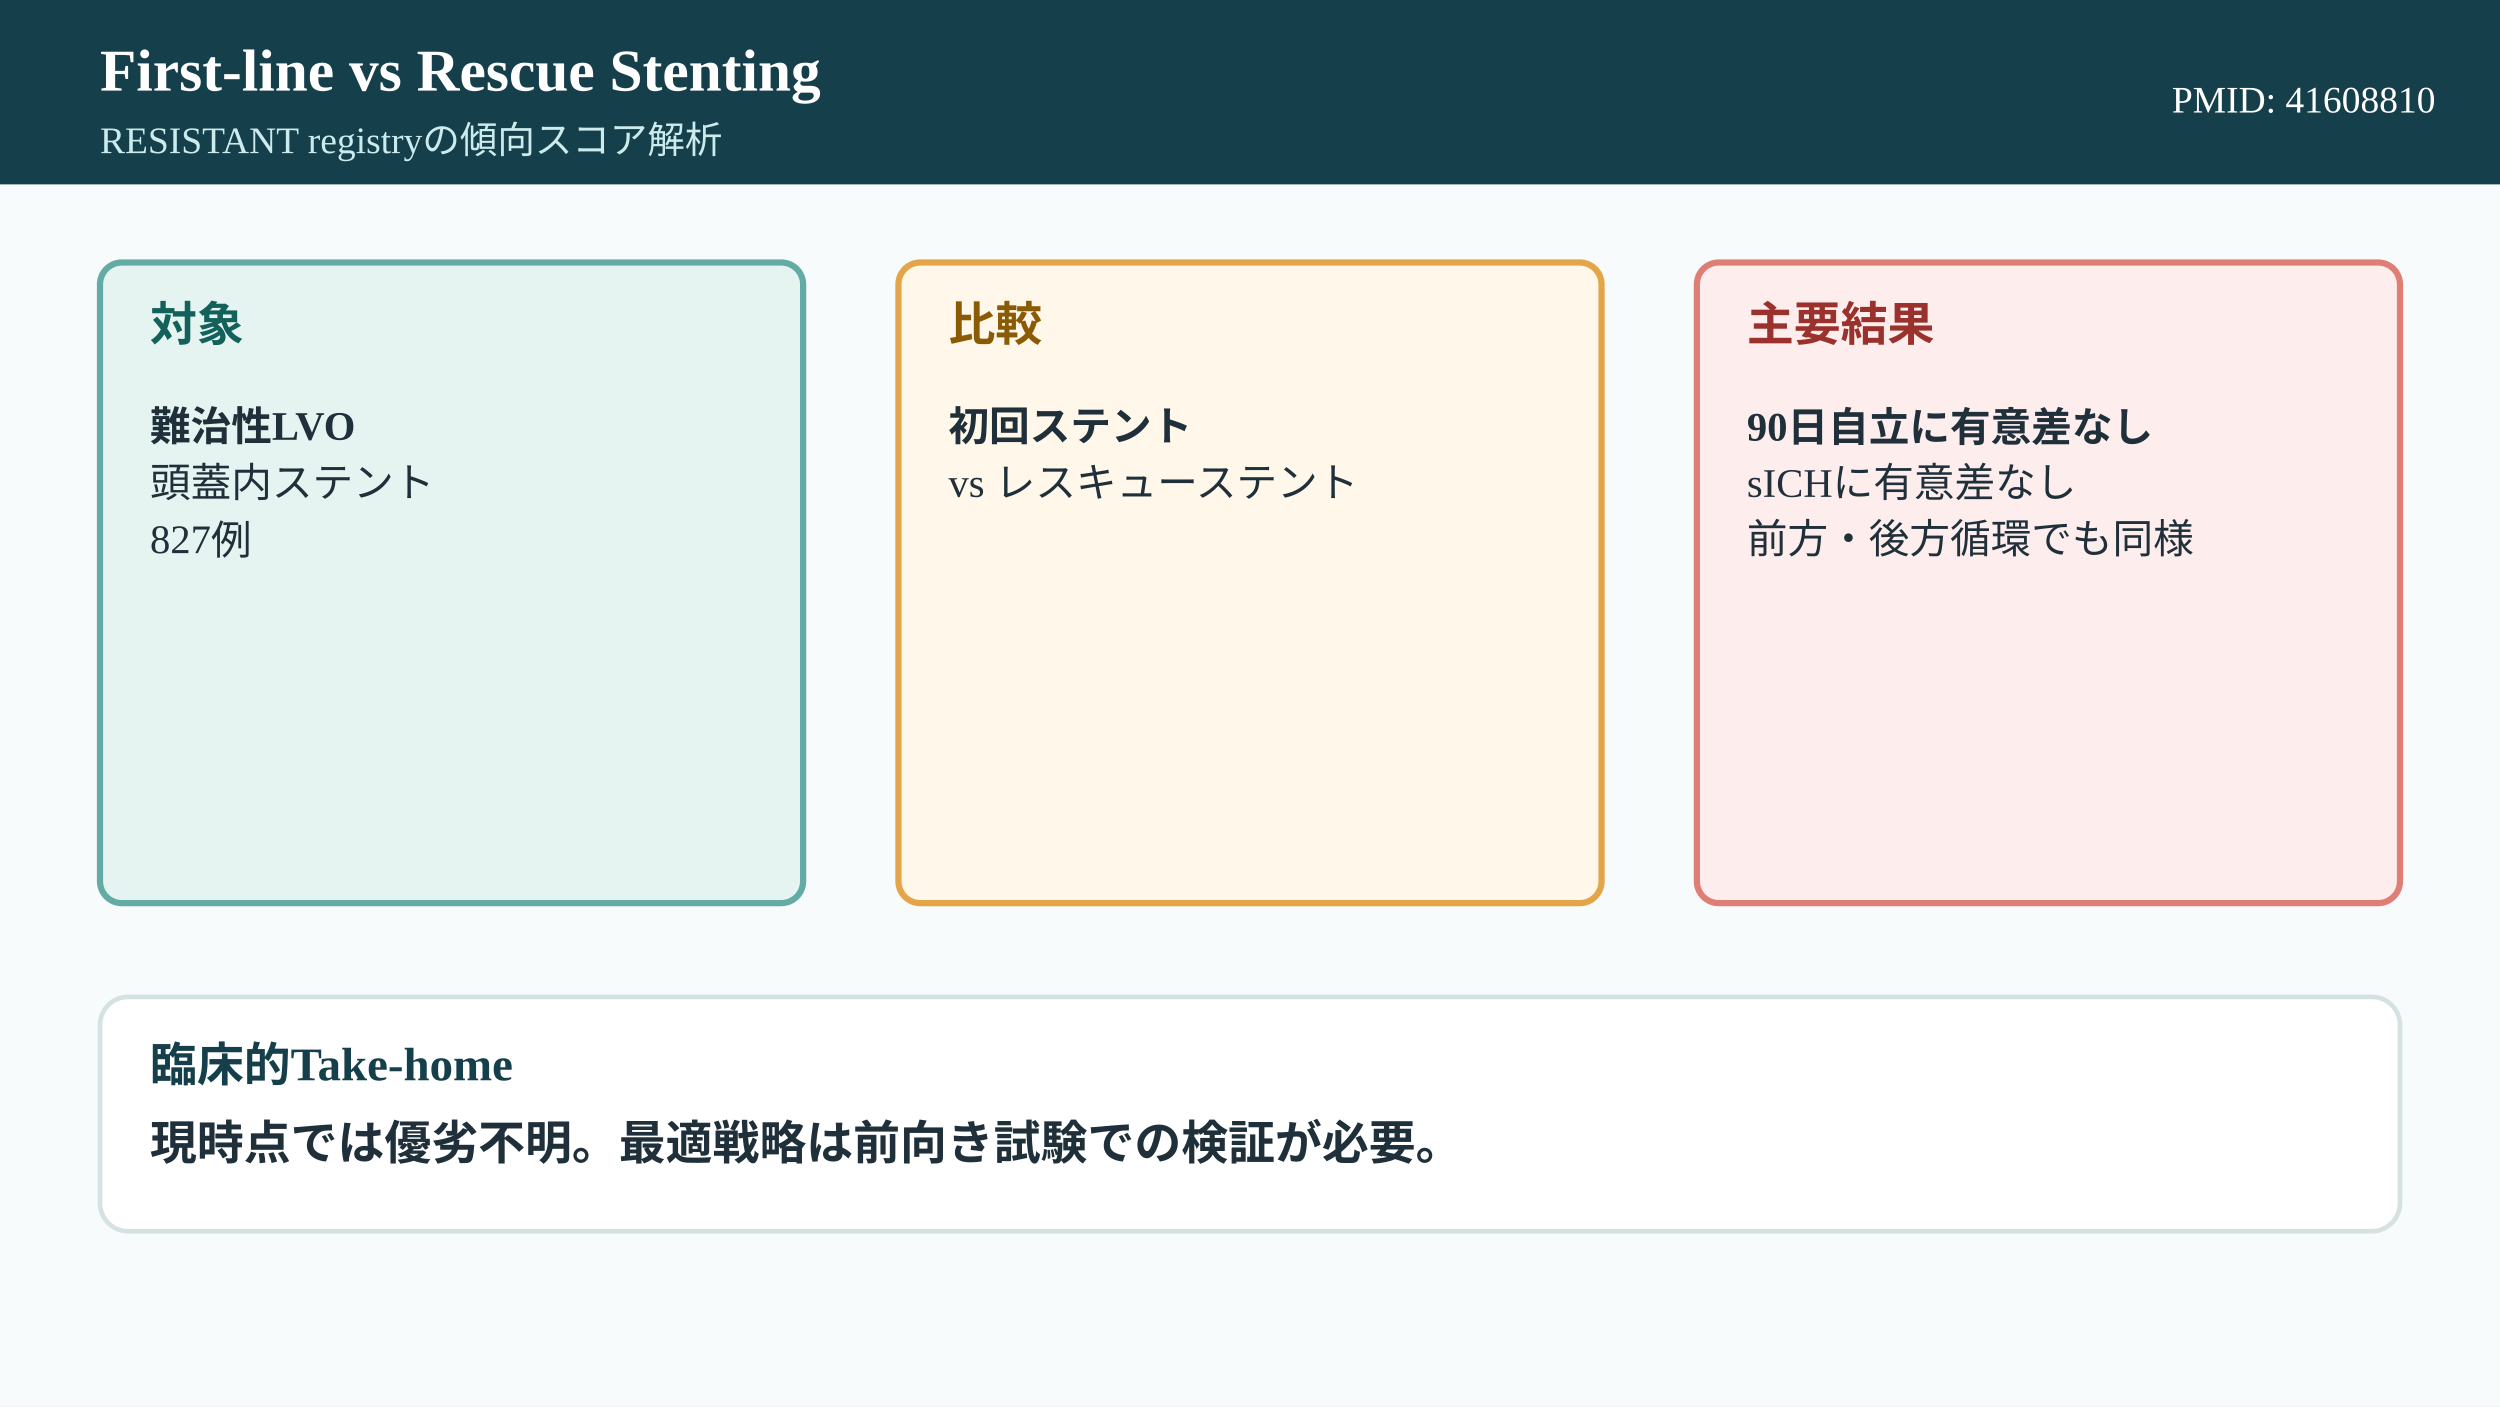
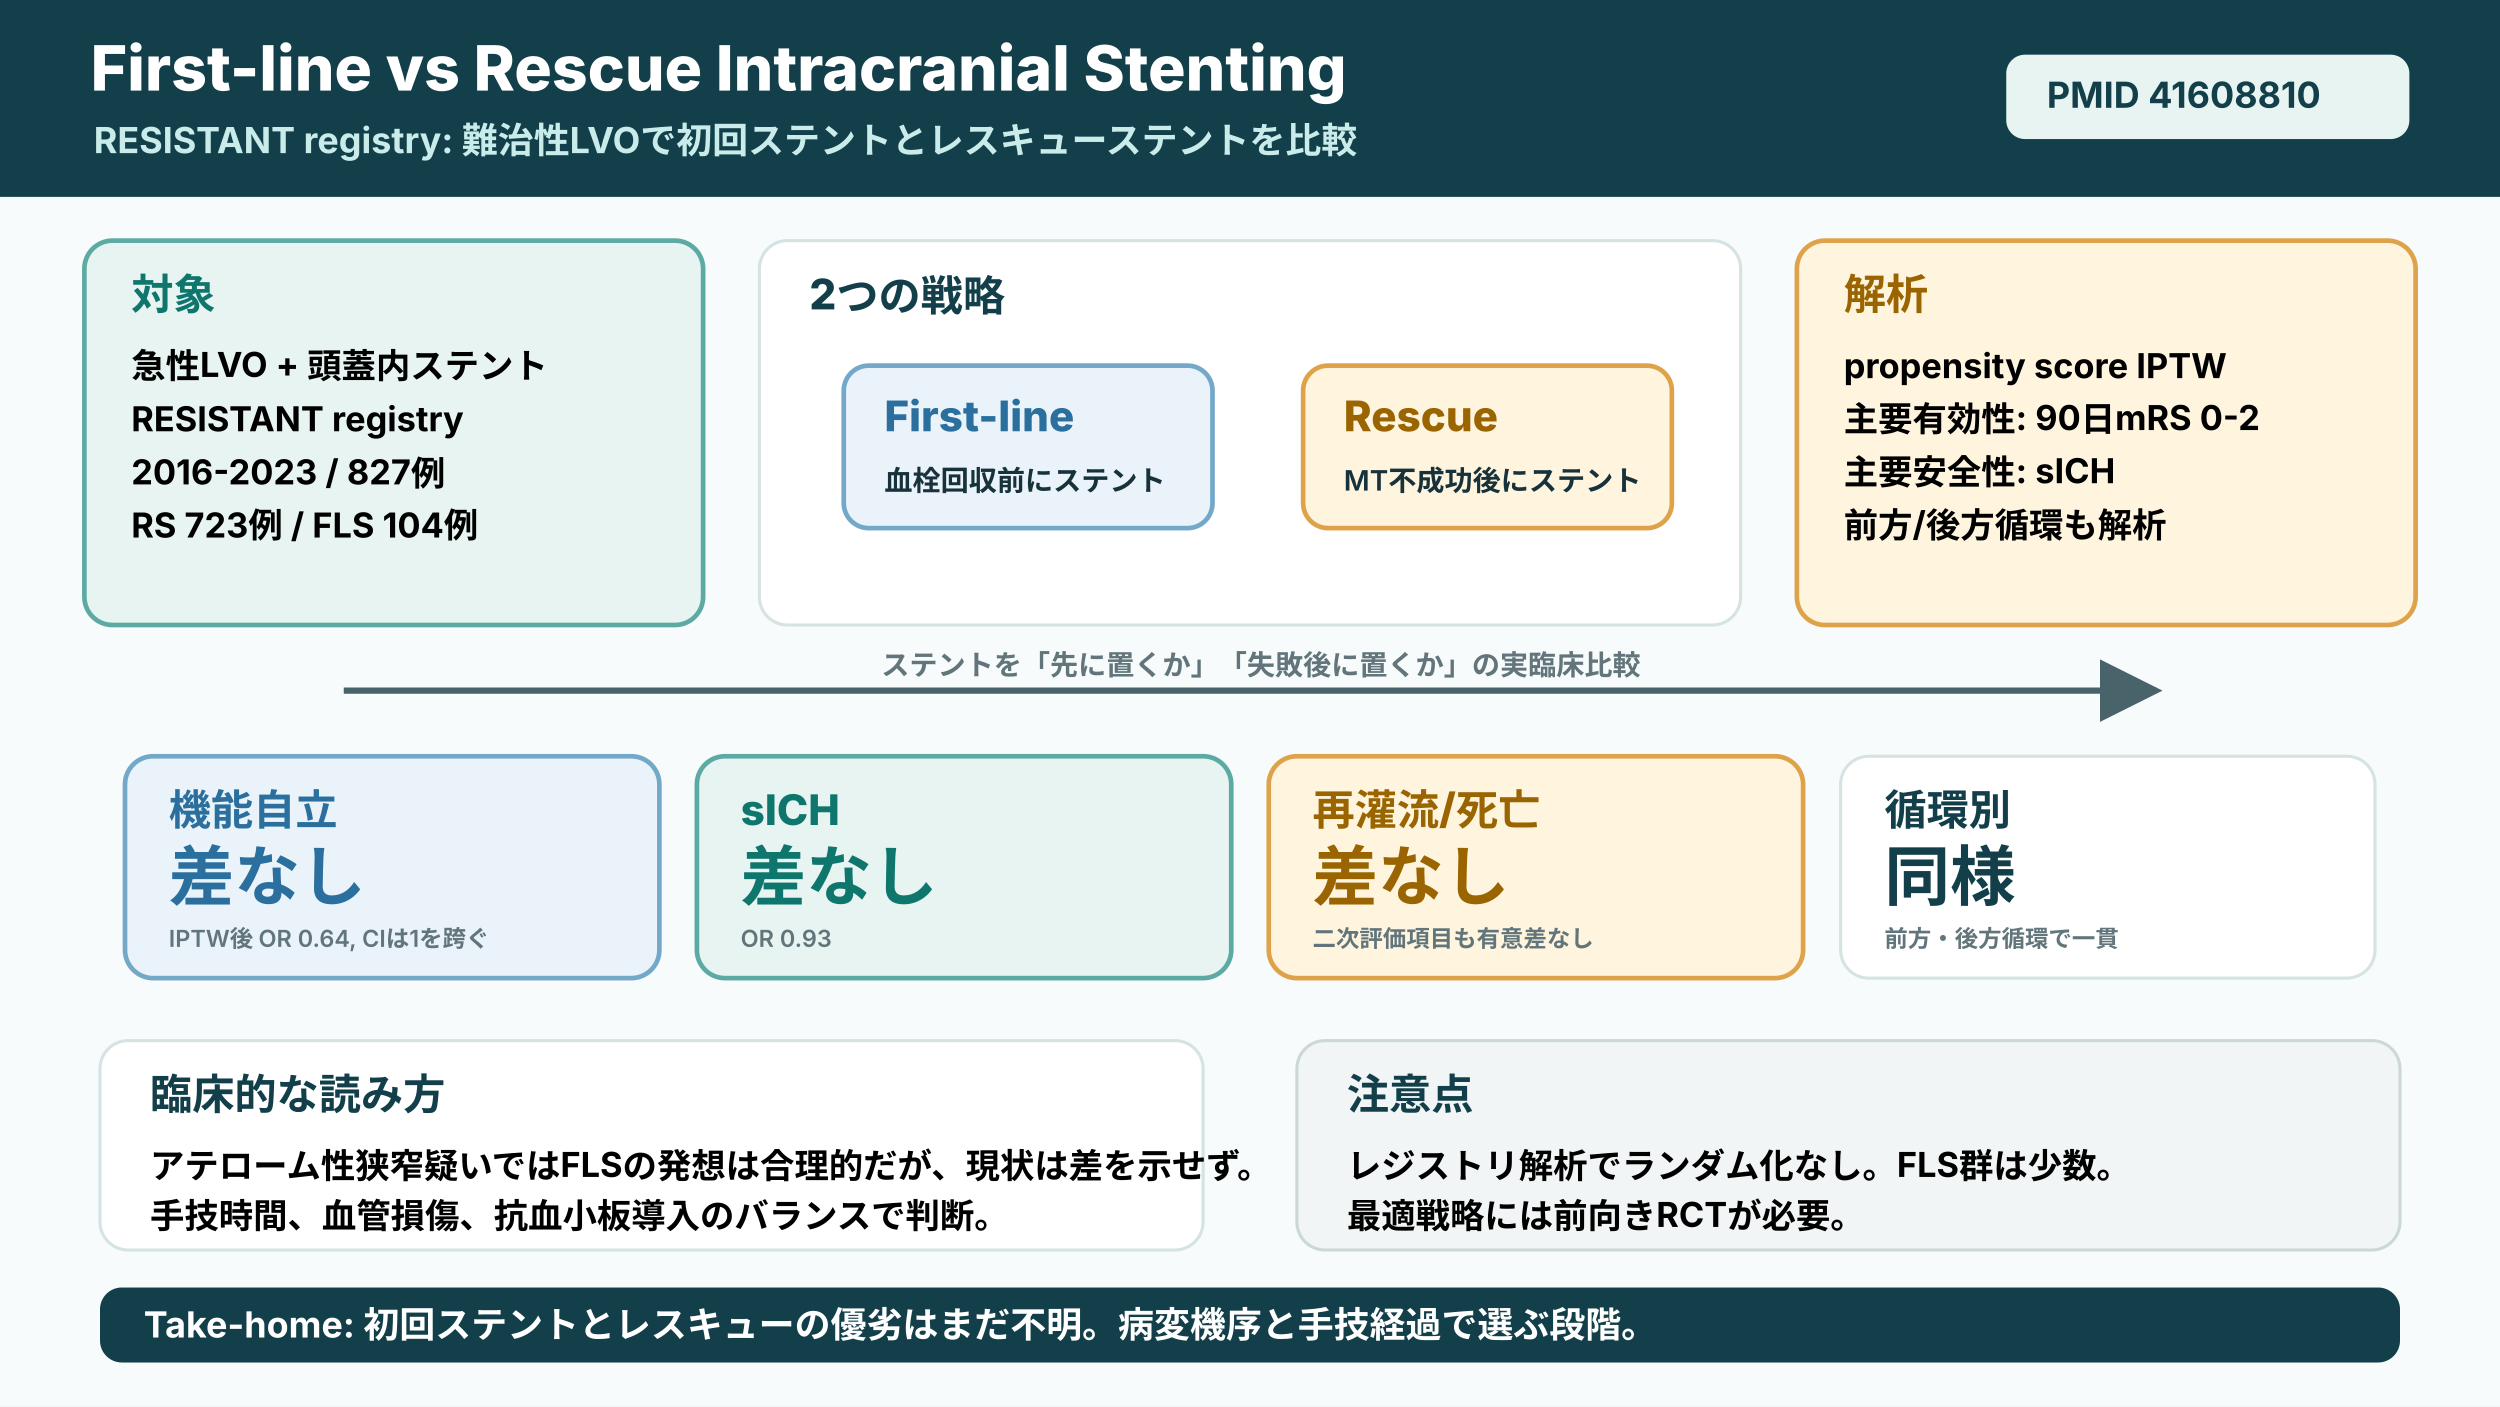
- <svg xmlns="http://www.w3.org/2000/svg" width="1600" height="900">
-   <rect width="1600" height="900" fill="#f7fbfb" />
-   <rect width="1600" height="118" fill="#153f4a" />
-   <text x="64" y="58" font-size="38" fill="#fff" font-weight="800">First-line vs Rescue Stenting</text>
-   <text x="64" y="98" font-size="24" fill="#ccebed">RESISTANT registryの傾向スコア解析</text>
-   <text x="1390" y="72" font-size="24" fill="#fff">PMID: 41608810</text>
-   <rect x="64" y="168" width="450" height="410" rx="14" fill="#e6f4f1" stroke="#64aaa5" stroke-width="4" />
-   <rect x="575" y="168" width="450" height="410" rx="14" fill="#fff7ea" stroke="#e3a548" stroke-width="4" />
-   <rect x="1086" y="168" width="450" height="410" rx="14" fill="#fdeeed" stroke="#df7e74" stroke-width="4" />
-   <text x="96" y="218" font-size="30" fill="#12615b" font-weight="800">対象</text>
-   <text x="96" y="282" font-size="26" fill="#20303a" font-weight="700">難治性LVO</text>
-   <text x="96" y="318" font-size="26" fill="#20303a">頭蓋内ステント</text>
-   <text x="96" y="354" font-size="26" fill="#20303a">827例</text>
-   <text x="607" y="218" font-size="30" fill="#8b5a04" font-weight="800">比較</text>
-   <text x="607" y="282" font-size="26" fill="#20303a" font-weight="700">初回ステント</text>
-   <text x="607" y="318" font-size="26" fill="#20303a">vs レスキューステント</text>
-   <text x="1118" y="218" font-size="30" fill="#9a312c" font-weight="800">主要結果</text>
-   <text x="1118" y="282" font-size="26" fill="#20303a" font-weight="700">90日自立に有意差なし</text>
-   <text x="1118" y="318" font-size="26" fill="#20303a">sICHに有意差なし</text>
-   <text x="1118" y="354" font-size="26" fill="#20303a">前方・後方循環でも同様</text>
-   <rect x="64" y="638" width="1472" height="150" rx="18" fill="#fff" stroke="#d6e2e2" stroke-width="3" />
-   <text x="96" y="692" font-size="30" fill="#153f4a" font-weight="800">臨床的Take-home</text>
-   <text x="96" y="742" font-size="30" fill="#20303a" font-weight="700">現時点では優劣不明。最適戦略は前向き試験での検証が必要。</text>
+ <svg xmlns="http://www.w3.org/2000/svg" width="1600" height="900" viewBox="0 0 1600 900">
+   <defs>
+     <style>.bg{fill:#f7fbfb}.ink{fill:#17323a}.muted{fill:#61757b}.deep{fill:#123f49}.teal{fill:#0f766e}.blue{fill:#2b6f9e}.coral{fill:#c7514a}.amber{fill:#9a6500}.violet{fill:#6b5aa8}.title{font:800 40px -apple-system,BlinkMacSystemFont,"Hiragino Sans","Yu Gothic",sans-serif}.sub{font:700 23px -apple-system,BlinkMacSystemFont,"Hiragino Sans","Yu Gothic",sans-serif}.h{font:800 27px -apple-system,BlinkMacSystemFont,"Hiragino Sans","Yu Gothic",sans-serif}.t{font:650 22px -apple-system,BlinkMacSystemFont,"Hiragino Sans","Yu Gothic",sans-serif}.s{font:600 18px -apple-system,BlinkMacSystemFont,"Hiragino Sans","Yu Gothic",sans-serif}.xs{font:600 15px -apple-system,BlinkMacSystemFont,"Hiragino Sans","Yu Gothic",sans-serif}.num{font:850 42px -apple-system,BlinkMacSystemFont,"Hiragino Sans","Yu Gothic",sans-serif}.card{fill:#fff;stroke:#d5e3e3;stroke-width:2}.tealCard{fill:#e7f4f1;stroke:#5daaa4;stroke-width:3}.blueCard{fill:#eaf3f9;stroke:#74a8c9;stroke-width:3}.amberCard{fill:#fff5df;stroke:#dea34a;stroke-width:3}.coralCard{fill:#fdebea;stroke:#db7771;stroke-width:3}.violetCard{fill:#f0eef9;stroke:#9a8ec8;stroke-width:3}.grayCard{fill:#f2f5f5;stroke:#ccd8d8;stroke-width:2}</style>
+     <marker id="arrow" markerWidth="12" markerHeight="12" refX="10" refY="6" orient="auto">
+       <path d="M1,1 L11,6 L1,11 Z" fill="#49636b" />
+     </marker>
+   </defs>
+   <rect class="bg" width="1600" height="900" />
+   <rect x="0" y="0" width="1600" height="126" fill="#123f49" />
+   <text x="58" y="58" class="title" fill="#fff">First-line vs Rescue Intracranial Stenting</text>
+   <text x="60" y="98" class="sub" fill="#c9eceb">RESISTANT registry: 難治性LVOで初回ステントとレスキューステントを比較</text>
+   <rect x="1284" y="35" width="258" height="54" rx="12" fill="#e7f4f1" />
+   <text x="1310" y="69" class="sub deep">PMID 41608810</text>
+   <rect x="54" y="154" width="396" height="246" rx="18" class="tealCard" />
+   <text x="84" y="198" class="h teal">対象</text>
+   <text x="84" y="242" class="t">急性LVO + 頭蓋内ステント</text>
+   <text x="84" y="276" class="t">RESISTANT registry</text>
+   <text x="84" y="310" class="t">2016-2023 / 827例</text>
+   <text x="84" y="344" class="t">RS 723例 / FLS 104例</text>
+   <rect x="486" y="154" width="628" height="246" rx="18" class="card" />
+   <text x="518" y="198" class="h deep">2つの戦略</text>
+   <rect x="540" y="234" width="236" height="104" rx="16" class="blueCard" />
+   <text x="566" y="276" class="h blue">First-line</text>
+   <text x="566" y="314" class="s ink">血栓回収前にステント</text>
+   <rect x="834" y="234" width="236" height="104" rx="16" class="amberCard" />
+   <text x="860" y="276" class="h amber">Rescue</text>
+   <text x="860" y="314" class="s ink">MT不成功後にステント</text>
+   <rect x="1150" y="154" width="396" height="246" rx="18" class="amberCard" />
+   <text x="1180" y="198" class="h amber">解析</text>
+   <text x="1180" y="242" class="t">propensity score IPTW</text>
+   <text x="1180" y="276" class="t">主要有効性: 90日mRS 0-2</text>
+   <text x="1180" y="310" class="t">主要安全性: sICH</text>
+   <text x="1180" y="344" class="t">前方/後方循環も解析</text>
+   <line x1="220" y1="442" x2="1380" y2="442" stroke="#49636b" stroke-width="4" marker-end="url(#arrow)" />
+   <text x="564" y="432" class="s muted">ステントを「先に置くか」「失敗後に置くか」の実臨床比較</text>
+   <rect x="80" y="484" width="342" height="142" rx="18" class="blueCard" />
+   <text x="108" y="528" class="h blue">機能自立</text>
+   <text x="108" y="576" class="num blue">差なし</text>
+   <text x="108" y="606" class="xs muted">IPTW後 OR 0.64, CIは1を跨ぐ</text>
+   <rect x="446" y="484" width="342" height="142" rx="18" class="tealCard" />
+   <text x="474" y="528" class="h teal">sICH</text>
+   <text x="474" y="576" class="num teal">差なし</text>
+   <text x="474" y="606" class="xs muted">OR 0.93</text>
+   <rect x="812" y="484" width="342" height="142" rx="18" class="amberCard" />
+   <text x="840" y="528" class="h amber">再灌流/死亡</text>
+   <text x="840" y="576" class="num amber">差なし</text>
+   <text x="840" y="606" class="xs muted">二次評価項目も有意差なし</text>
+   <rect x="1178" y="484" width="342" height="142" rx="18" class="card" />
+   <text x="1206" y="528" class="h deep">循環別</text>
+   <text x="1206" y="576" class="num deep">同様</text>
+   <text x="1206" y="606" class="xs muted">前方・後方循環で一貫</text>
+   <rect x="64" y="666" width="706" height="134" rx="18" class="card" />
+   <text x="96" y="710" class="h deep">臨床的な読み方</text>
+   <text x="96" y="754" class="t">アテローム性狭窄疑いではFLSの発想は合理的だが、現状は差を示せず。</text>
+   <text x="96" y="786" class="t">手技時間、血管損傷、抗血小板導入のバランスで判断。</text>
+   <rect x="830" y="666" width="706" height="134" rx="18" class="grayCard" />
+   <text x="862" y="710" class="h deep">注意点</text>
+   <text x="862" y="754" class="t">レジストリ解析でランダム化なし。FLS群は少数。</text>
+   <text x="862" y="786" class="t">最適戦略には前向きRCTが必要。</text>
+   <rect x="64" y="824" width="1472" height="48" rx="14" fill="#123f49" />
+   <text x="92" y="856" class="sub" fill="#fff">Take-home: 初回ステントとレスキューの優劣はまだ不明。病変機序と手技経過で選ぶ段階。</text>
</svg>
